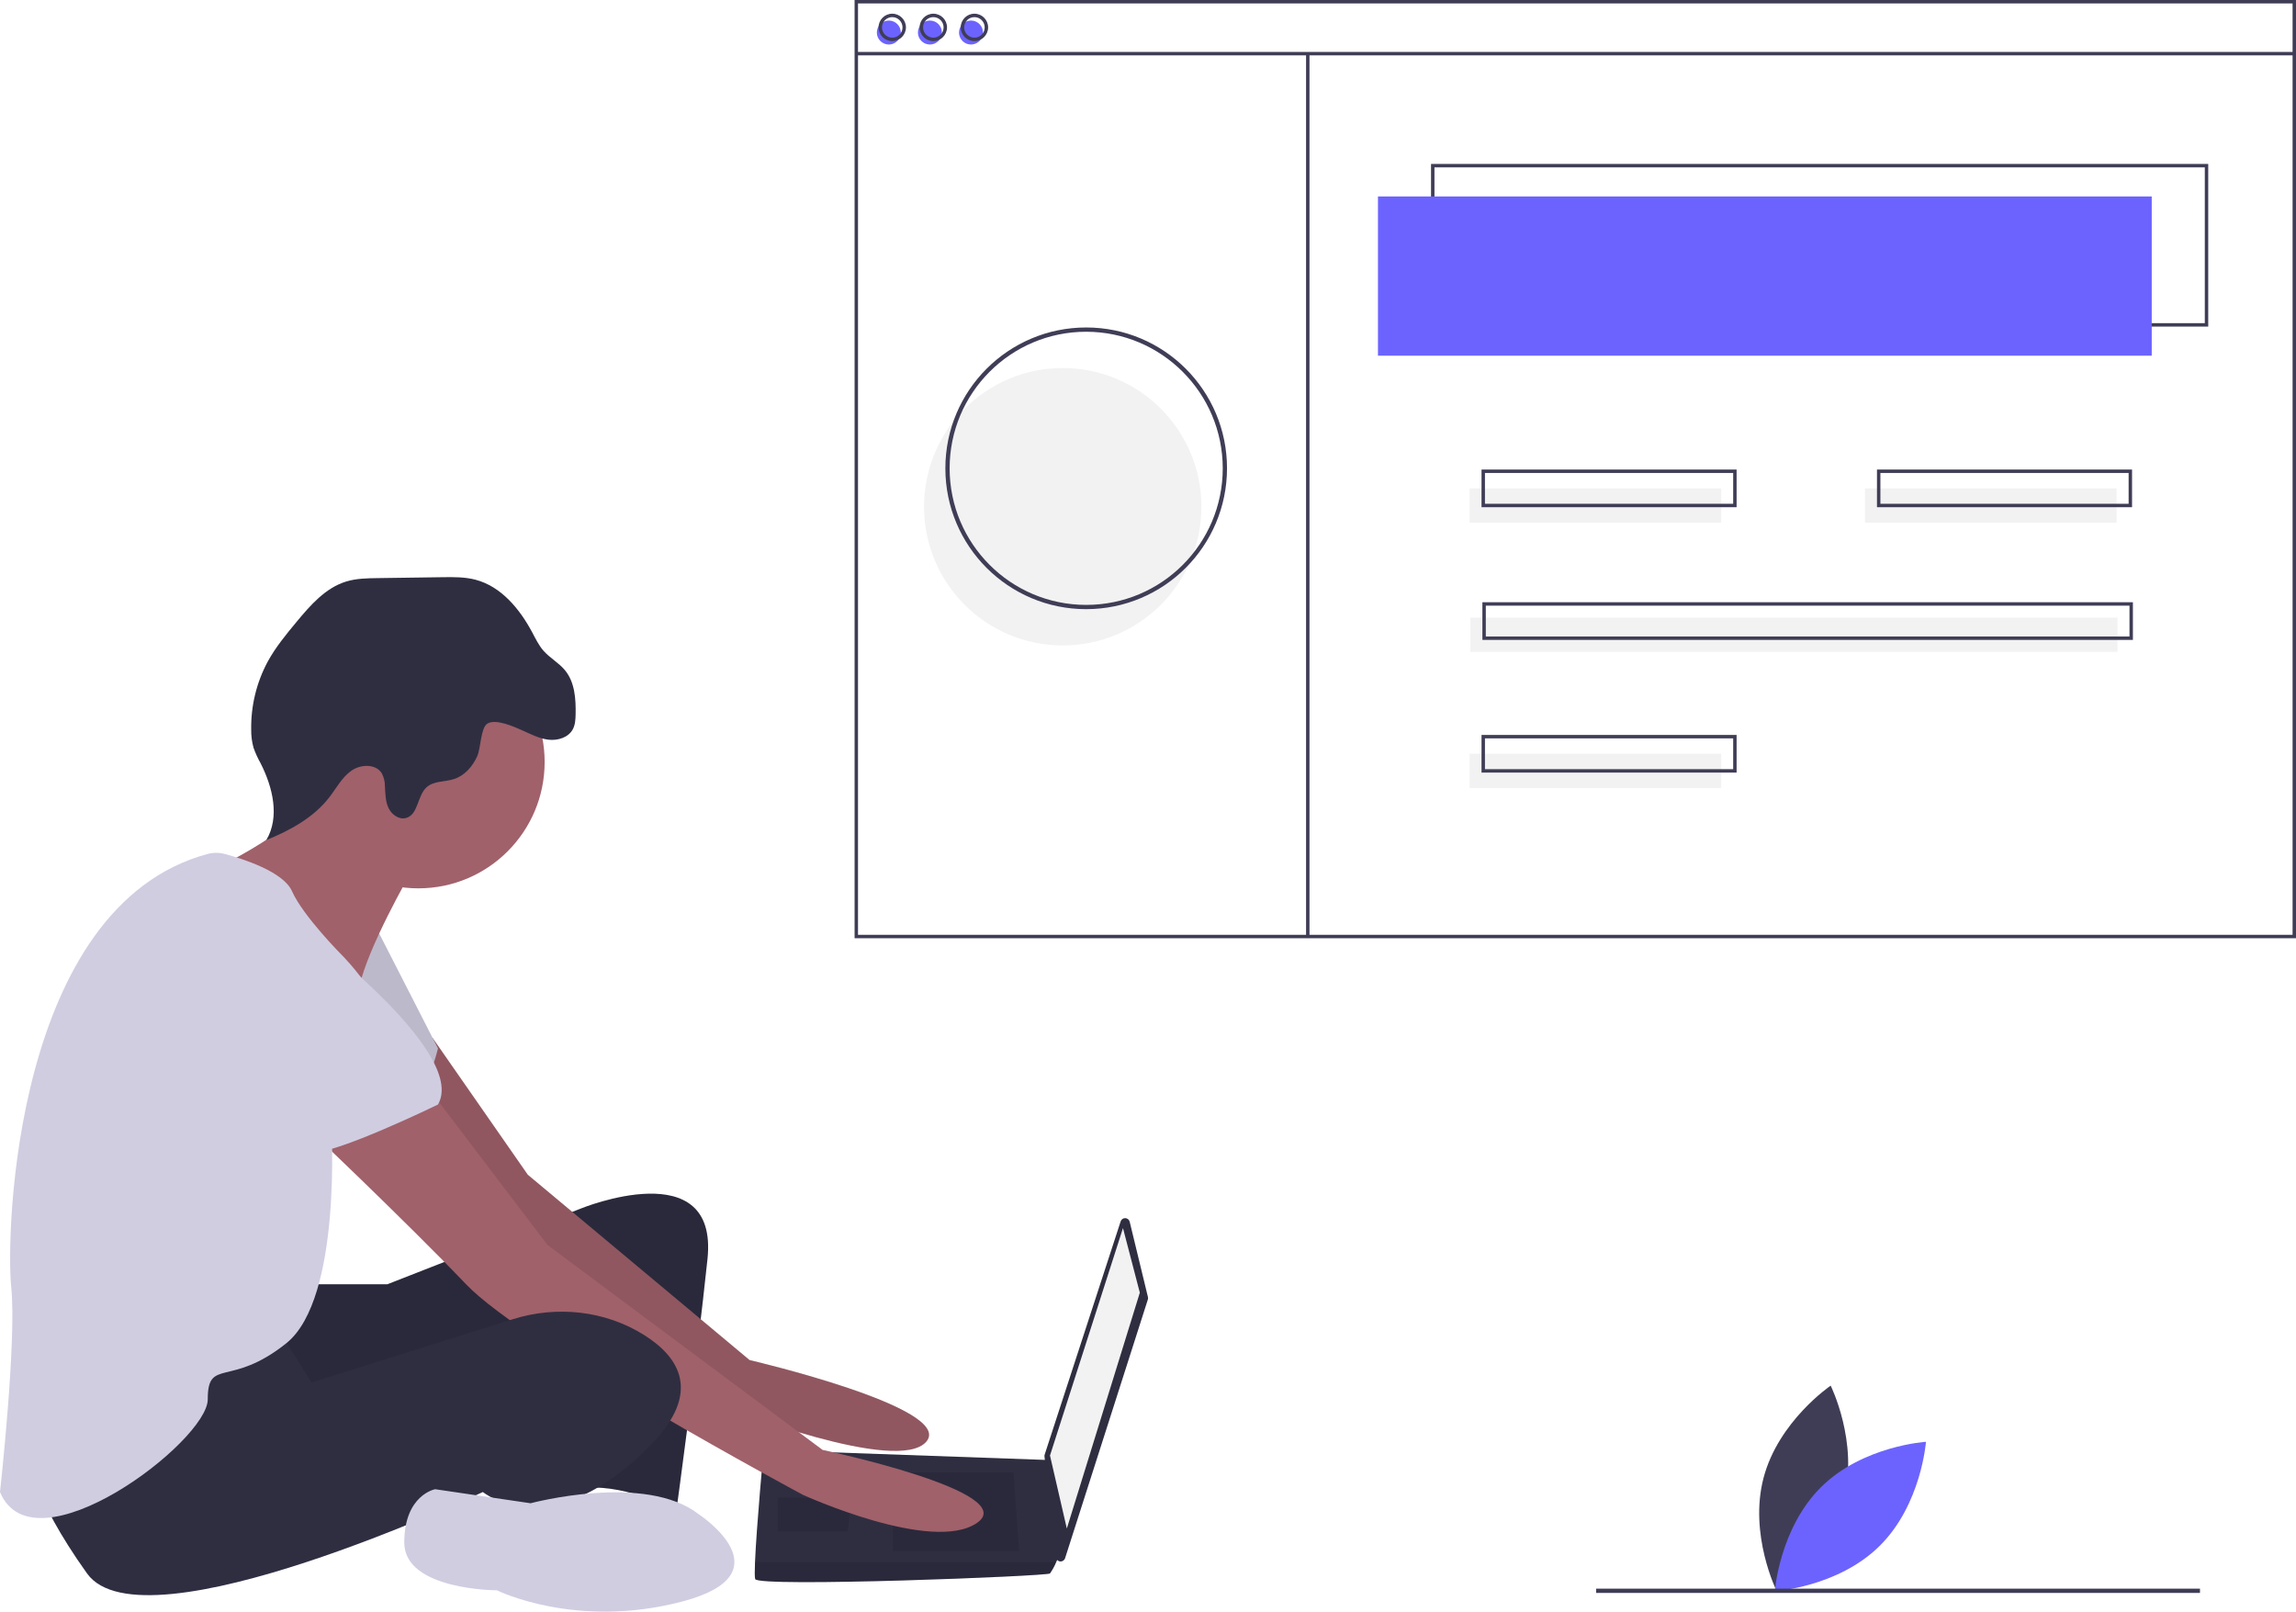
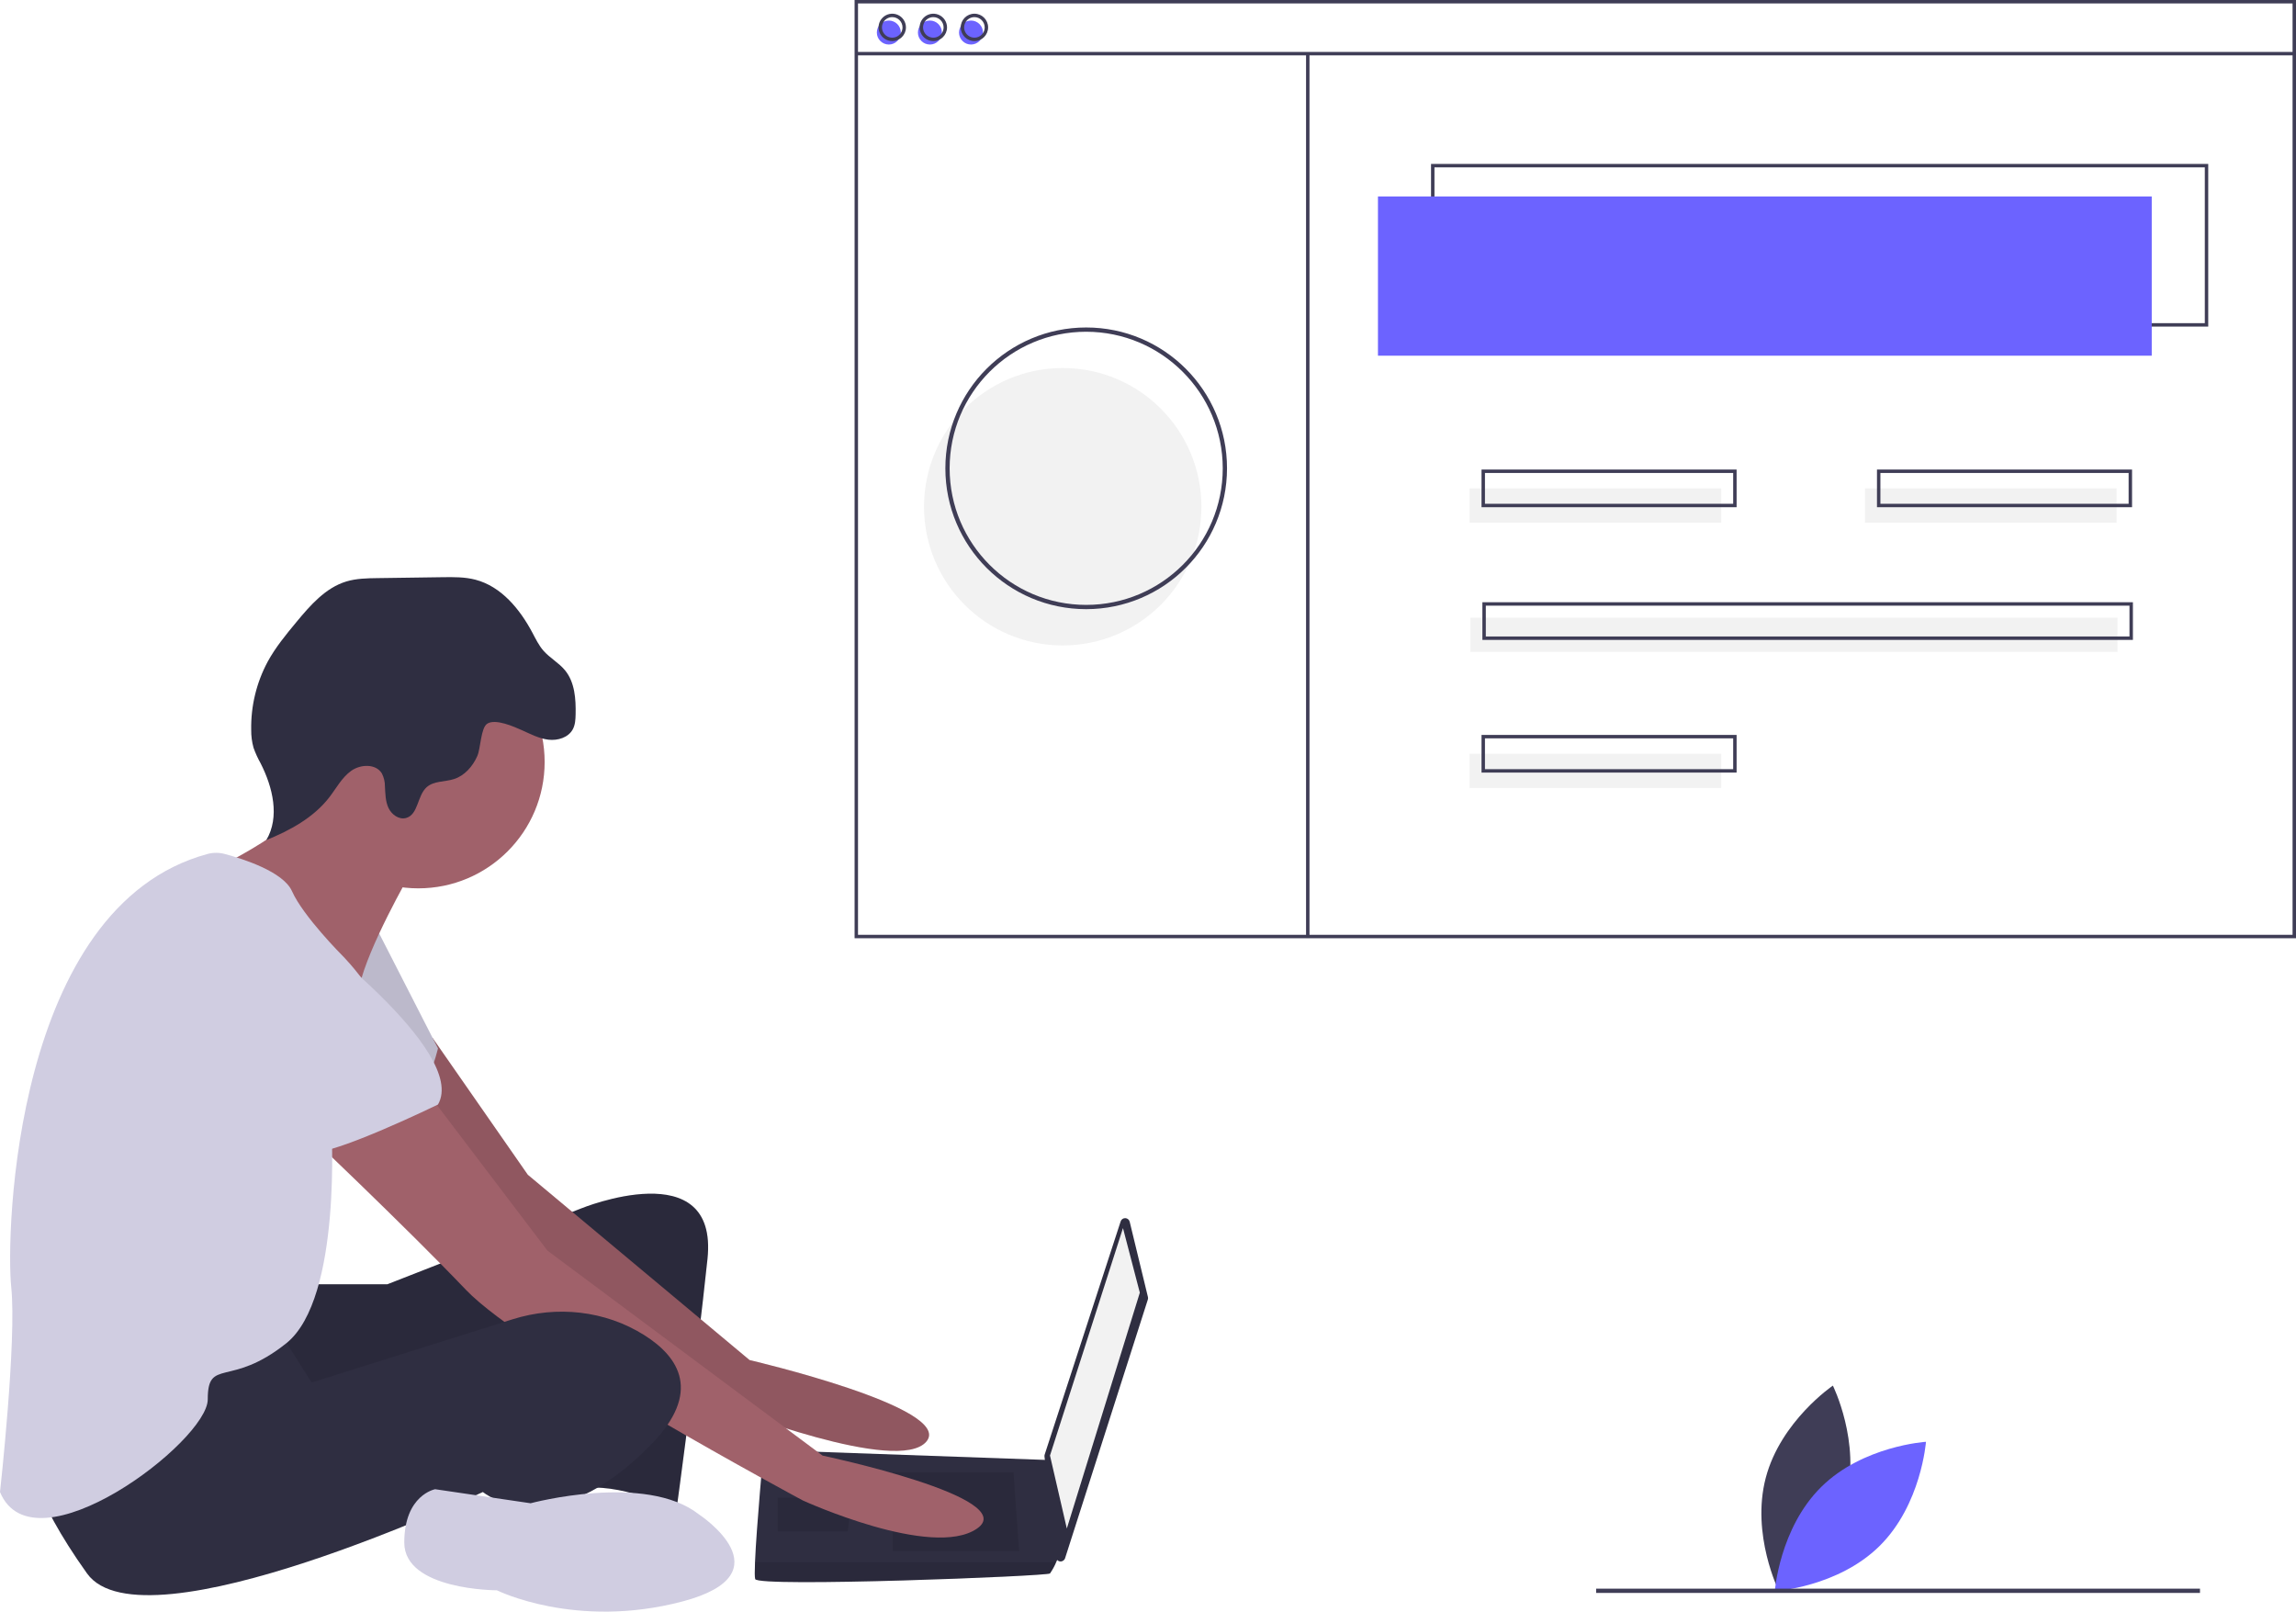
- <svg xmlns="http://www.w3.org/2000/svg" id="ade8c9af-7e2e-4eda-b5c8-b06129257226" data-name="Layer 1" width="1076.064" height="755.228" viewBox="0 0 1076.064 755.228">
-   <path d="M926.114,774.809c-6.985,26.598-31.459,43.22-31.459,43.22s-13.15-26.502-6.166-53.1,31.459-43.22,31.459-43.22S933.098,748.211,926.114,774.809Z" transform="translate(-61.96814 -72.38605)" fill="#3f3d56" />
-   <path d="M915.52,769.183c-19.563,19.327-21.751,48.831-21.751,48.831s29.528-1.831,49.091-21.159,21.751-48.831,21.751-48.831S935.082,749.855,915.52,769.183Z" transform="translate(-61.96814 -72.38605)" fill="#6c63ff" />
-   <path d="M206.702,674.194h36.841l90.788-35.526s64.472-26.315,59.209,23.684-14.473,117.103-14.473,117.103-28.947-13.158-44.736-9.21-5.263-80.262-5.263-80.262-128.945,61.841-140.787,53.946-14.473-63.157-14.473-63.157Z" transform="translate(-61.96814 -72.38605)" fill="#2f2e41" />
-   <path d="M206.702,674.194h36.841l90.788-35.526s64.472-26.315,59.209,23.684-14.473,117.103-14.473,117.103-28.947-13.158-44.736-9.21-5.263-80.262-5.263-80.262-128.945,61.841-140.787,53.946-14.473-63.157-14.473-63.157Z" transform="translate(-61.96814 -72.38605)" opacity="0.1" />
-   <path d="M264.746,558.82l44.586,64.059L413.277,709.72s96.051,22.368,82.893,38.157S402.751,732.088,402.751,732.088s-119.735-86.84-123.682-93.419S231.702,570.249,231.702,570.249Z" transform="translate(-61.96814 -72.38605)" fill="#a0616a" />
-   <path d="M264.746,558.82l44.586,64.059L413.277,709.72s96.051,22.368,82.893,38.157S402.751,732.088,402.751,732.088s-119.735-86.84-123.682-93.419S231.702,570.249,231.702,570.249Z" transform="translate(-61.96814 -72.38605)" opacity="0.1" />
-   <path d="M238.281,507.092l28.947,56.578s-6.579,27.631-17.105,30.263-55.262-34.21-55.262-34.21Z" transform="translate(-61.96814 -72.38605)" fill="#d0cde1" />
-   <path d="M238.281,507.092l28.947,56.578s-6.579,27.631-17.105,30.263-55.262-34.21-55.262-34.21Z" transform="translate(-61.96814 -72.38605)" opacity="0.1" />
-   <path d="M591.419,644.9,599.97,680.172a2.203,2.203,0,0,1-.043,1.19L561.14,802.574a2.203,2.203,0,0,1-4.287-.423l-5.366-47.219a2.203,2.203,0,0,1,.094-.931L587.184,644.737A2.203,2.203,0,0,1,591.419,644.9Z" transform="translate(-61.96814 -72.38605)" fill="#2f2e41" />
-   <polygon points="526.306 575.493 534.2 605.756 499.99 716.28 492.096 682.07 526.306 575.493" fill="#f2f2f2" />
-   <path d="M415.909,812.35c1.316,3.947,136.839-1.316,138.155-2.632a28.561,28.561,0,0,0,2.895-5.263c1.237-2.632,2.368-5.263,2.368-5.263L554.064,756.588l-134.208-4.763s-3.355,36.105-4.039,52.631C415.646,808.626,415.646,811.56,415.909,812.35Z" transform="translate(-61.96814 -72.38605)" fill="#2f2e41" />
-   <polygon points="474.991 689.965 477.622 726.806 418.413 726.806 418.413 689.965 474.991 689.965" opacity="0.1" />
-   <polygon points="398.677 701.806 399.03 701.736 397.361 717.596 364.467 717.596 364.467 701.806 398.677 701.806" opacity="0.1" />
-   <path d="M415.909,812.35c1.316,3.947,136.839-1.316,138.155-2.632a28.561,28.561,0,0,0,2.895-5.263H415.817C415.646,808.626,415.646,811.56,415.909,812.35Z" transform="translate(-61.96814 -72.38605)" opacity="0.1" />
-   <circle cx="196.049" cy="357.076" r="59.209" fill="#a0616a" />
-   <path d="M254.07,482.093s-19.736,34.21-23.684,52.631-59.209-36.841-59.209-36.841l-7.237-19.079s51.973-24.342,48.025-44.078S254.07,482.093,254.07,482.093Z" transform="translate(-61.96814 -72.38605)" fill="#a0616a" />
-   <path d="M264.596,584.722l53.946,71.051,128.945,96.051s93.419,19.736,72.367,34.21-81.577-13.158-81.577-13.158S308.016,703.141,280.385,674.194s-78.946-77.63-78.946-77.63Z" transform="translate(-61.96814 -72.38605)" fill="#a0616a" />
-   <path d="M192.229,695.247,208.018,720.246l94.231-29.646c20.676-6.505,43.348-4.111,61.687,7.442,16.447,10.362,26.973,26.809,3.289,51.15-47.368,48.683-78.946,22.368-78.946,22.368S129.072,846.559,102.757,809.718s-27.631-55.262-27.631-55.262S176.44,691.299,192.229,695.247Z" transform="translate(-61.96814 -72.38605)" fill="#2f2e41" />
-   <path d="M389.593,782.087s42.104,27.631-7.895,40.789-86.84-5.263-86.84-5.263-43.42,0-43.42-22.368,14.473-25,14.473-25l44.736,6.579S364.594,762.351,389.593,782.087Z" transform="translate(-61.96814 -72.38605)" fill="#d0cde1" />
-   <path d="M306.589,414.568c4.03,1.797,8.026,3.923,12.408,4.444s9.371-1.008,11.444-4.903c1.12-2.104,1.248-4.578,1.3-6.961.158-7.225-.364-15.036-4.943-20.627-2.914-3.559-7.167-5.802-10.184-9.274-2.161-2.488-3.599-5.503-5.148-8.411-5.866-11.017-14.551-21.606-26.622-24.782-5.04-1.326-10.328-1.262-15.539-1.188l-30.397.429c-4.919.069-9.914.15-14.623,1.574-9.784,2.958-16.908,11.186-23.432,19.054-4.881,5.887-9.775,11.834-13.439,18.547a65.079,65.079,0,0,0-7.714,31.887,29.833,29.833,0,0,0,1.093,8.437,46.822,46.822,0,0,0,3.316,7.284c5.7,11.197,9.085,25.182,2.665,35.983,11.152-4.555,22.186-10.528,29.542-20.068,3.291-4.267,5.872-9.263,10.258-12.395s11.532-3.403,14.346,1.193a12.857,12.857,0,0,1,1.451,6.022c.206,3.45.2,7.033,1.663,10.164s4.947,5.658,8.273,4.721c5.729-1.614,5.18-10.406,9.593-14.4,3.351-3.033,8.521-2.453,12.826-3.83,5.016-1.604,8.779-5.95,10.924-10.759,1.63-3.656,1.606-13.223,4.691-15.203C294.208,409.022,303.004,412.969,306.589,414.568Z" transform="translate(-61.96814 -72.38605)" fill="#2f2e41" />
-   <path d="M159.24,472.562a15.616,15.616,0,0,1,8.128.021c8.446,2.268,27.38,8.27,31.44,17.405,5.263,11.842,23.684,30.263,23.684,30.263s25,25,19.736,42.104-25,36.841-25,36.841,5.263,81.577-21.052,102.63-36.841,6.579-36.841,26.315S77.757,809.718,61.968,771.561c0,0,7.895-71.051,5.263-96.051C64.638,650.871,68.434,497.145,159.24,472.562Z" transform="translate(-61.96814 -72.38605)" fill="#d0cde1" />
-   <path d="M201.439,505.777s80.262,59.209,65.788,84.209c0,0-48.683,23.684-59.209,22.368s-51.315-47.368-61.841-51.315S130.388,486.04,201.439,505.777Z" transform="translate(-61.96814 -72.38605)" fill="#d0cde1" />
-   <circle cx="498.064" cy="237.458" r="65" fill="#f2f2f2" />
-   <path d="M1096.898,225.427H732.649V149.207H1096.898ZM734.254,223.822h361.039v-73.01H734.254Z" transform="translate(-61.96814 -72.38605)" fill="#3f3d56" />
-   <rect x="645.809" y="92.065" width="362.644" height="74.615" fill="#6c63ff" />
-   <circle cx="416.565" cy="15.244" r="5.616" fill="#6c63ff" />
-   <circle cx="435.82" cy="15.244" r="5.616" fill="#6c63ff" />
-   <circle cx="455.076" cy="15.244" r="5.616" fill="#6c63ff" />
-   <path d="M1138.032,512.052H462.487V72.386h675.545Zm-673.94-1.605h672.336V73.991H464.092Z" transform="translate(-61.96814 -72.38605)" fill="#3f3d56" />
-   <rect x="401.321" y="24.338" width="673.94" height="1.605" fill="#3f3d56" />
-   <path d="M480.138,91.641a6.418,6.418,0,1,1,6.418-6.418A6.426,6.426,0,0,1,480.138,91.641Zm0-11.232a4.814,4.814,0,1,0,4.814,4.814A4.819,4.819,0,0,0,480.138,80.409Z" transform="translate(-61.96814 -72.38605)" fill="#3f3d56" />
-   <path d="M499.393,91.641a6.418,6.418,0,1,1,6.418-6.418A6.426,6.426,0,0,1,499.393,91.641Zm0-11.232a4.814,4.814,0,1,0,4.814,4.814A4.819,4.819,0,0,0,499.393,80.409Z" transform="translate(-61.96814 -72.38605)" fill="#3f3d56" />
-   <path d="M518.649,91.641A6.418,6.418,0,1,1,525.067,85.223,6.426,6.426,0,0,1,518.649,91.641Zm0-11.232a4.814,4.814,0,1,0,4.814,4.814A4.819,4.819,0,0,0,518.649,80.409Z" transform="translate(-61.96814 -72.38605)" fill="#3f3d56" />
-   <rect x="612.109" y="25.14" width="1.605" height="414.346" fill="#3f3d56" />
-   <rect x="688.733" y="228.859" width="117.94" height="16.046" fill="#f2f2f2" />
-   <rect x="874.067" y="228.859" width="117.94" height="16.046" fill="#f2f2f2" />
-   <path d="M875.861,310.07H756.317V292.42H875.861Zm-117.94-1.605H874.257V294.024H757.922Z" transform="translate(-61.96814 -72.38605)" fill="#3f3d56" />
-   <rect x="688.733" y="353.217" width="117.94" height="16.046" fill="#f2f2f2" />
-   <path d="M875.861,434.428H756.317V416.778H875.861Zm-117.94-1.605H874.257V418.382H757.922Z" transform="translate(-61.96814 -72.38605)" fill="#3f3d56" />
-   <rect x="689.134" y="289.433" width="303.273" height="16.046" fill="#f2f2f2" />
-   <path d="M1061.596,372.249H756.718V354.599h304.878ZM758.323,370.645h301.669V356.203H758.323Z" transform="translate(-61.96814 -72.38605)" fill="#3f3d56" />
-   <path d="M1061.195,310.07H941.651V292.42H1061.195Zm-117.94-1.605h116.335V294.024H943.255Z" transform="translate(-61.96814 -72.38605)" fill="#3f3d56" />
-   <path d="M571.032,357.844a66,66,0,1,1,66-66A66.075,66.075,0,0,1,571.032,357.844Zm0-130a64,64,0,1,0,64,64A64.073,64.073,0,0,0,571.032,227.844Z" transform="translate(-61.96814 -72.38605)" fill="#3f3d56" />
-   <rect x="748.064" y="744.458" width="283" height="2" fill="#3f3d56" />
+ <svg xmlns="http://www.w3.org/2000/svg" id="eeqs68mtv0d91" viewBox="0 0 1076.064 755.228" shape-rendering="geometricPrecision" text-rendering="geometricPrecision">
+   <style>#eeqs68mtv0d92_to {animation: eeqs68mtv0d92_to__to 3000ms linear 1 normal forwards}@keyframes eeqs68mtv0d92_to__to { 0% {transform: translate(-60.93678px,-72.40109px)} 6.667% {transform: translate(-143px,25px)} 13.333% {transform: translate(-213px,130.61px)} 20% {transform: translate(-143px,25px)} 26.667% {transform: translate(-60.93678px,-72.40109px)} 33.333% {transform: translate(-143px,25px)} 40% {transform: translate(-213px,130.61px)} 46.667% {transform: translate(-143px,25px)} 53.333% {transform: translate(-60.93678px,-72.40109px)} 60% {transform: translate(-143px,25px)} 66.667% {transform: translate(-213px,130.61px)} 73.333% {transform: translate(-143px,25px)} 80% {transform: translate(-60.93678px,-72.40109px)} 86.667% {transform: translate(-143px,25px)} 93.333% {transform: translate(-213px,130.61px)} 100% {transform: translate(-213px,130.61px)} }#eeqs68mtv0d92_tr {animation: eeqs68mtv0d92_tr__tr 3000ms linear 1 normal forwards}@keyframes eeqs68mtv0d92_tr__tr { 0% {transform: rotate(0deg)} 13.333% {transform: rotate(-12deg)} 26.667% {transform: rotate(0deg)} 40% {transform: rotate(-12deg)} 53.333% {transform: rotate(0deg)} 66.667% {transform: rotate(-12deg)} 80% {transform: rotate(0deg)} 93.333% {transform: rotate(-12deg)} 100% {transform: rotate(-12deg)} }#eeqs68mtv0d93_to {animation: eeqs68mtv0d93_to__to 3000ms linear 1 normal forwards}@keyframes eeqs68mtv0d93_to__to { 0% {transform: translate(-61.9681px,-72.386px)} 6.667% {transform: translate(-25px,-110px)} 13.333% {transform: translate(-61.9681px,-72.386px)} 20% {transform: translate(-25px,-110px)} 26.667% {transform: translate(-61.9681px,-72.386px)} 33.333% {transform: translate(-25px,-110px)} 40% {transform: translate(-61.9681px,-72.386px)} 46.667% {transform: translate(-25px,-110px)} 53.333% {transform: translate(-61.9681px,-72.386px)} 60% {transform: translate(-25px,-110px)} 66.667% {transform: translate(-61.9681px,-72.386px)} 73.333% {transform: translate(-25px,-110px)} 80% {transform: translate(-61.9681px,-72.386px)} 86.667% {transform: translate(-25px,-110px)} 93.333% {transform: translate(-61.9681px,-72.386px)} 100% {transform: translate(-25px,-110px)} }#eeqs68mtv0d93_tr {animation: eeqs68mtv0d93_tr__tr 3000ms linear 1 normal forwards}@keyframes eeqs68mtv0d93_tr__tr { 0% {transform: rotate(0deg)} 6.667% {transform: rotate(2.411279deg)} 13.333% {transform: rotate(0deg)} 20% {transform: rotate(2.411279deg)} 26.667% {transform: rotate(0deg)} 33.333% {transform: rotate(2.411279deg)} 40% {transform: rotate(0deg)} 46.667% {transform: rotate(2.411279deg)} 53.333% {transform: rotate(0deg)} 60% {transform: rotate(2.411279deg)} 66.667% {transform: rotate(0deg)} 73.333% {transform: rotate(2.411279deg)} 80% {transform: rotate(0deg)} 86.667% {transform: rotate(2.411279deg)} 93.333% {transform: rotate(0deg)} 100% {transform: rotate(2.411279deg)} }#eeqs68mtv0d96_to {animation: eeqs68mtv0d96_to__to 3000ms linear 1 normal forwards}@keyframes eeqs68mtv0d96_to__to { 0% {transform: translate(-61.9681px,-72.386px)} 6.667% {transform: translate(-106.01px,-39.28px)} 13.333% {transform: translate(-61.97px,-72.39px)} 20% {transform: translate(-106.01px,-39.28px)} 26.667% {transform: translate(-61.97px,-72.39px)} 33.333% {transform: translate(-106.01px,-39.28px)} 40% {transform: translate(-61.97px,-72.39px)} 46.667% {transform: translate(-106.01px,-39.28px)} 53.333% {transform: translate(-61.97px,-72.39px)} 60% {transform: translate(-106.01px,-39.28px)} 66.667% {transform: translate(-61.97px,-72.39px)} 73.333% {transform: translate(-106.01px,-39.28px)} 80% {transform: translate(-61.97px,-72.39px)} 86.667% {transform: translate(-106.01px,-39.28px)} 93.333% {transform: translate(-61.97px,-72.39px)} 100% {transform: translate(-106.01px,-39.28px)} }#eeqs68mtv0d96_tr {animation: eeqs68mtv0d96_tr__tr 3000ms linear 1 normal forwards}@keyframes eeqs68mtv0d96_tr__tr { 0% {transform: rotate(0deg)} 6.667% {transform: rotate(-5deg)} 13.333% {transform: rotate(0deg)} 20% {transform: rotate(-5deg)} 26.667% {transform: rotate(0deg)} 33.333% {transform: rotate(-5deg)} 40% {transform: rotate(0deg)} 46.667% {transform: rotate(-5deg)} 53.333% {transform: rotate(0deg)} 60% {transform: rotate(-5deg)} 66.667% {transform: rotate(0deg)} 73.333% {transform: rotate(-5deg)} 80% {transform: rotate(0deg)} 86.667% {transform: rotate(-5deg)} 93.333% {transform: rotate(0deg)} 100% {transform: rotate(-5deg)} }#eeqs68mtv0d97_to {animation: eeqs68mtv0d97_to__to 3000ms linear 1 normal forwards}@keyframes eeqs68mtv0d97_to__to { 0% {transform: translate(-61.9681px,-72.386px)} 6.667% {transform: translate(-106.01px,-39.28px)} 13.333% {transform: translate(-61.97px,-72.39px)} 20% {transform: translate(-106.01px,-39.28px)} 26.667% {transform: translate(-61.97px,-72.39px)} 33.333% {transform: translate(-106.01px,-39.28px)} 40% {transform: translate(-61.97px,-72.39px)} 46.667% {transform: translate(-106.01px,-39.28px)} 53.333% {transform: translate(-61.97px,-72.39px)} 60% {transform: translate(-106.01px,-39.28px)} 66.667% {transform: translate(-61.97px,-72.39px)} 73.333% {transform: translate(-106.01px,-39.28px)} 80% {transform: translate(-61.97px,-72.39px)} 86.667% {transform: translate(-106.01px,-39.28px)} 93.333% {transform: translate(-61.97px,-72.39px)} 100% {transform: translate(-106.01px,-39.28px)} }#eeqs68mtv0d97_tr {animation: eeqs68mtv0d97_tr__tr 3000ms linear 1 normal forwards}@keyframes eeqs68mtv0d97_tr__tr { 0% {transform: rotate(0deg)} 6.667% {transform: rotate(-5deg)} 13.333% {transform: rotate(0deg)} 20% {transform: rotate(-5deg)} 26.667% {transform: rotate(0deg)} 33.333% {transform: rotate(-5deg)} 40% {transform: rotate(0deg)} 46.667% {transform: rotate(-5deg)} 53.333% {transform: rotate(0deg)} 60% {transform: rotate(-5deg)} 66.667% {transform: rotate(0deg)} 73.333% {transform: rotate(-5deg)} 80% {transform: rotate(0deg)} 86.667% {transform: rotate(-5deg)} 93.333% {transform: rotate(0deg)} 100% {transform: rotate(-5deg)} }#eeqs68mtv0d918_to {animation: eeqs68mtv0d918_to__to 3000ms linear 1 normal forwards}@keyframes eeqs68mtv0d918_to__to { 0% {transform: translate(-61.9681px,-69.72241px)} 10% {transform: translate(-112.2px,-50.49px)} 20% {transform: translate(-61.97px,-69.72px)} 33.333% {transform: translate(-112.2px,-50.49px)} 46.667% {transform: translate(-61.97px,-69.72px)} 60% {transform: translate(-112.2px,-50.49px)} 73.333% {transform: translate(-61.97px,-69.72px)} 86.667% {transform: translate(-112.2px,-50.49px)} 100% {transform: translate(-61.97px,-69.72px)} }#eeqs68mtv0d918_tr {animation: eeqs68mtv0d918_tr__tr 3000ms linear 1 normal forwards}@keyframes eeqs68mtv0d918_tr__tr { 0% {transform: rotate(0deg)} 10% {transform: rotate(-5deg)} 20% {transform: rotate(0deg)} 33.333% {transform: rotate(-5deg)} 46.667% {transform: rotate(0deg)} 60% {transform: rotate(-5deg)} 73.333% {transform: rotate(0deg)} 86.667% {transform: rotate(-5deg)} 100% {transform: rotate(0deg)} }</style>
+   <g id="eeqs68mtv0d92_to" transform="translate(-60.93678,-72.40109)">
+     <g id="eeqs68mtv0d92_tr" transform="rotate(0)">
+       <path id="eeqs68mtv0d92" d="M926.114,774.809C919.129,801.407,894.655,818.029,894.655,818.029C894.655,818.029,881.505,791.527,888.489,764.929C895.474,738.331,919.948,721.71,919.948,721.71C919.948,721.71,933.098,748.211,926.114,774.809Z" transform="translate(0,0)" fill="rgb(63,61,86)" stroke="none" stroke-width="1" />
+     </g>
+   </g>
+   <g id="eeqs68mtv0d93_to" transform="translate(-61.9681,-72.386)">
+     <g id="eeqs68mtv0d93_tr" transform="rotate(0)">
+       <path id="eeqs68mtv0d93" d="M915.52,769.183C895.957,788.51,893.769,818.014,893.769,818.014C893.769,818.014,923.297,816.183,942.86,796.855C962.422,777.528,964.611,748.024,964.611,748.024C964.611,748.024,935.082,749.855,915.52,769.183Z" transform="translate(0,0)" fill="rgb(108,99,255)" stroke="none" stroke-width="1" />
+     </g>
+   </g>
+   <path id="eeqs68mtv0d94" d="M206.702,674.194L243.544,674.194L334.331,638.669C334.331,638.669,398.804,612.353,393.541,662.352C388.278,712.352,379.067,779.456,379.067,779.456C379.067,779.456,350.121,766.298,334.331,770.245C318.542,774.192,329.068,689.984,329.068,689.984C329.068,689.984,200.123,751.824,188.281,743.93C176.44,736.035,173.808,680.773,173.808,680.773Z" transform="matrix(1 0 0 1 -61.9681 -72.386)" fill="rgb(47,46,65)" stroke="none" stroke-width="1" />
+   <path id="eeqs68mtv0d95" d="M206.702,674.194L243.544,674.194L334.331,638.669C334.331,638.669,398.804,612.353,393.541,662.352C388.278,712.352,379.067,779.456,379.067,779.456C379.067,779.456,350.121,766.298,334.331,770.245C318.542,774.192,329.068,689.984,329.068,689.984C329.068,689.984,200.123,751.824,188.281,743.93C176.44,736.035,173.808,680.773,173.808,680.773Z" transform="matrix(1 0 0 1 -61.9681 -72.386)" opacity="0.1" fill="rgb(0,0,0)" stroke="none" stroke-width="1" />
+   <g id="eeqs68mtv0d96_to" transform="translate(-61.9681,-72.386)">
+     <g id="eeqs68mtv0d96_tr" transform="rotate(0)">
+       <path id="eeqs68mtv0d96" d="M264.746,558.82L309.332,622.88L413.277,709.72C413.277,709.72,509.328,732.088,496.17,747.877C483.013,763.666,402.751,732.088,402.751,732.088C402.751,732.088,283.017,645.248,279.069,638.669C275.122,632.09,231.702,570.249,231.702,570.249Z" transform="translate(0,0)" fill="rgb(160,97,106)" stroke="none" stroke-width="1" />
+     </g>
+   </g>
+   <g id="eeqs68mtv0d97_to" transform="translate(-61.9681,-72.386)">
+     <g id="eeqs68mtv0d97_tr" transform="rotate(0)">
+       <path id="eeqs68mtv0d97" d="M264.746,558.82L309.332,622.88L413.277,709.72C413.277,709.72,509.328,732.088,496.17,747.877C483.013,763.666,402.751,732.088,402.751,732.088C402.751,732.088,283.017,645.248,279.069,638.669C275.122,632.09,231.702,570.249,231.702,570.249Z" transform="translate(0,0)" opacity="0.1" fill="rgb(0,0,0)" stroke="none" stroke-width="1" />
+     </g>
+   </g>
+   <path id="eeqs68mtv0d98" d="M238.281,507.092L267.227,563.67C267.227,563.67,260.649,591.301,250.122,593.933C239.596,596.564,194.86,559.723,194.86,559.723Z" transform="matrix(1 0 0 1 -61.9681 -72.386)" fill="rgb(208,205,225)" stroke="none" stroke-width="1" />
+   <path id="eeqs68mtv0d99" d="M238.281,507.092L267.227,563.67C267.227,563.67,260.649,591.301,250.122,593.933C239.596,596.564,194.86,559.723,194.86,559.723Z" transform="matrix(1 0 0 1 -61.9681 -72.386)" opacity="0.1" fill="rgb(0,0,0)" stroke="none" stroke-width="1" />
+   <path id="eeqs68mtv0d910" d="M591.419,644.9L599.97,680.172C600.065,680.565,600.051,680.977,599.927,681.362L561.14,802.574C560.823,803.563,559.859,804.197,558.825,804.095C557.792,803.993,556.97,803.183,556.852,802.151L551.487,754.932C551.451,754.618,551.483,754.301,551.581,754.001L587.184,644.737C587.489,643.8,588.379,643.18,589.363,643.218C590.348,643.256,591.187,643.943,591.419,644.9Z" transform="matrix(1 0 0 1 -61.9681 -72.386)" fill="rgb(47,46,65)" stroke="none" stroke-width="1" />
+   <polygon id="eeqs68mtv0d911" points="526.306,575.493 534.2,605.756 499.99,716.28 492.096,682.07 526.306,575.493" fill="rgb(242,242,242)" stroke="none" stroke-width="1" />
+   <path id="eeqs68mtv0d912" d="M415.909,812.35C417.224,816.297,552.748,811.034,554.064,809.718C555.211,808.07,556.181,806.306,556.959,804.455C558.196,801.824,559.327,799.192,559.327,799.192L554.064,756.588L419.856,751.824C419.856,751.824,416.501,787.929,415.817,804.455C415.646,808.626,415.646,811.56,415.909,812.35Z" transform="matrix(1 0 0 1 -61.9681 -72.386)" fill="rgb(47,46,65)" stroke="none" stroke-width="1" />
+   <polygon id="eeqs68mtv0d913" points="474.991,689.965 477.622,726.806 418.413,726.806 418.413,689.965 474.991,689.965" opacity="0.1" fill="rgb(0,0,0)" stroke="none" stroke-width="1" />
+   <polygon id="eeqs68mtv0d914" points="398.677,701.806 399.03,701.736 397.361,717.596 364.467,717.596 364.467,701.806 398.677,701.806" opacity="0.1" fill="rgb(0,0,0)" stroke="none" stroke-width="1" />
+   <path id="eeqs68mtv0d915" d="M415.909,812.35C417.224,816.297,552.748,811.034,554.064,809.718C555.211,808.07,556.181,806.306,556.959,804.455L415.817,804.455C415.646,808.626,415.646,811.56,415.909,812.35Z" transform="matrix(1 0 0 1 -61.9681 -72.386)" opacity="0.1" fill="rgb(0,0,0)" stroke="none" stroke-width="1" />
+   <circle id="eeqs68mtv0d916" r="59.209" transform="matrix(1 0 0 1 196.049 357.076)" fill="rgb(160,97,106)" stroke="none" stroke-width="1" />
+   <path id="eeqs68mtv0d917" d="M254.07,482.093C254.07,482.093,234.333,516.303,230.386,534.723C226.439,553.144,171.177,497.882,171.177,497.882L163.94,478.803C163.94,478.803,215.913,454.462,211.965,434.725C208.018,414.989,254.07,482.093,254.07,482.093Z" transform="matrix(1 0 0 1 -61.9681 -72.386)" fill="rgb(160,97,106)" stroke="none" stroke-width="1" />
+   <g id="eeqs68mtv0d918_to" transform="translate(-61.9681,-69.72241)">
+     <g id="eeqs68mtv0d918_tr" transform="rotate(0)">
+       <path id="eeqs68mtv0d918" d="M264.596,584.722L318.542,655.774L447.487,751.824C447.487,751.824,540.906,771.561,519.854,786.034C498.802,800.508,438.277,772.877,438.277,772.877C438.277,772.877,308.016,703.141,280.385,674.194C252.754,645.248,201.439,596.564,201.439,596.564Z" transform="translate(0,0)" fill="rgb(160,97,106)" stroke="none" stroke-width="1" />
+     </g>
+   </g>
+   <path id="eeqs68mtv0d919" d="M192.229,695.247L208.018,720.246L302.249,690.6C322.925,684.096,345.597,686.489,363.936,698.043C380.383,708.404,390.909,724.851,367.225,749.193C319.858,797.876,288.28,771.561,288.28,771.561C288.28,771.561,129.072,846.559,102.757,809.718C76.442,772.877,75.126,754.456,75.126,754.456C75.126,754.456,176.44,691.299,192.229,695.247Z" transform="matrix(1 0 0 1 -61.9681 -72.386)" fill="rgb(47,46,65)" stroke="none" stroke-width="1" />
+   <path id="eeqs68mtv0d920" d="M389.593,782.087C389.593,782.087,431.698,809.718,381.699,822.876C331.7,836.033,294.858,817.613,294.858,817.613C294.858,817.613,251.438,817.613,251.438,795.245C251.438,772.877,265.912,770.245,265.912,770.245L310.648,776.824C310.648,776.824,364.594,762.351,389.593,782.087Z" transform="matrix(1 0 0 1 -61.9681 -72.386)" fill="rgb(208,205,225)" stroke="none" stroke-width="1" />
+   <path id="eeqs68mtv0d921" d="M306.589,414.568C310.619,416.364,314.615,418.491,318.997,419.012C323.378,419.534,328.367,418.004,330.441,414.109C331.56,412.005,331.688,409.531,331.741,407.148C331.899,399.923,331.377,392.112,326.798,386.521C323.884,382.962,319.63,380.719,316.614,377.247C314.453,374.759,313.015,371.744,311.466,368.835C305.6,357.818,296.915,347.23,284.844,344.054C279.804,342.727,274.516,342.792,269.305,342.866L238.908,343.295C233.989,343.364,228.994,343.445,224.285,344.868C214.501,347.827,207.377,356.054,200.853,363.923C195.971,369.809,191.077,375.757,187.414,382.47C182.162,392.265,179.506,403.243,179.7,414.356C179.659,417.206,180.027,420.048,180.792,422.794C181.688,425.312,182.797,427.749,184.109,430.078C189.809,441.275,193.194,455.26,186.774,466.06C197.926,461.505,208.96,455.532,216.316,445.993C219.607,441.725,222.188,436.73,226.574,433.598C230.96,430.466,238.106,430.195,240.92,434.791C241.887,436.65,242.385,438.717,242.371,440.813C242.576,444.263,242.571,447.846,244.033,450.977C245.496,454.108,248.98,456.635,252.307,455.698C258.035,454.084,257.487,445.292,261.899,441.298C265.25,438.264,270.42,438.844,274.725,437.467C279.741,435.863,283.504,431.518,285.649,426.708C287.279,423.052,287.255,413.485,290.34,411.505C294.208,409.022,303.004,412.969,306.589,414.568Z" transform="matrix(1 0 0 1 -61.9681 -72.386)" fill="rgb(47,46,65)" stroke="none" stroke-width="1" />
+   <path id="eeqs68mtv0d922" d="M159.24,472.562C161.903,471.851,164.708,471.859,167.368,472.583C175.814,474.85,194.748,480.853,198.808,489.987C204.071,501.829,222.491,520.25,222.491,520.25C222.491,520.25,247.491,545.249,242.228,562.354C236.965,579.459,217.228,599.196,217.228,599.196C217.228,599.196,222.491,680.773,196.176,701.825C169.861,722.878,159.335,708.404,159.335,728.141C159.335,747.877,77.757,809.718,61.968,771.561C61.968,771.561,69.863,700.51,67.231,675.51C64.638,650.871,68.434,497.145,159.24,472.562Z" transform="matrix(1 0 0 1 -61.9681 -72.386)" fill="rgb(208,205,225)" stroke="none" stroke-width="1" />
+   <path id="eeqs68mtv0d923" d="M201.439,505.777C201.439,505.777,281.701,564.986,267.227,589.985C267.227,589.985,218.544,613.669,208.018,612.353C197.492,611.038,156.703,564.986,146.177,561.039C135.651,557.091,130.388,486.04,201.439,505.777Z" transform="matrix(1 0 0 1 -61.9681 -72.386)" fill="rgb(208,205,225)" stroke="none" stroke-width="1" />
+   <circle id="eeqs68mtv0d924" r="65" transform="matrix(1 0 0 1 498.064 237.458)" fill="rgb(242,242,242)" stroke="none" stroke-width="1" />
+   <path id="eeqs68mtv0d925" d="M1096.898,225.427L732.649,225.427L732.649,149.207L1096.898,149.207ZM734.254,223.822L1095.293,223.822L1095.293,150.812L734.254,150.812Z" transform="matrix(1 0 0 1 -61.9681 -72.386)" fill="rgb(63,61,86)" stroke="none" stroke-width="1" />
+   <rect id="eeqs68mtv0d926" width="362.644" height="74.615" rx="0" ry="0" transform="matrix(1 0 0 1 645.809 92.0651)" fill="rgb(108,99,255)" stroke="none" stroke-width="1" />
+   <circle id="eeqs68mtv0d927" r="5.616" transform="matrix(1 0 0 1 416.565 15.2439)" fill="rgb(108,99,255)" stroke="none" stroke-width="1" />
+   <circle id="eeqs68mtv0d928" r="5.616" transform="matrix(1 0 0 1 435.82 15.2439)" fill="rgb(108,99,255)" stroke="none" stroke-width="1" />
+   <circle id="eeqs68mtv0d929" r="5.616" transform="matrix(1 0 0 1 455.076 15.2439)" fill="rgb(108,99,255)" stroke="none" stroke-width="1" />
+   <path id="eeqs68mtv0d930" d="M1138.032,512.052L462.487,512.052L462.487,72.386L1138.032,72.386ZM464.092,510.447L1136.427,510.447L1136.427,73.991L464.092,73.991Z" transform="matrix(1 0 0 1 -61.9681 -72.386)" fill="rgb(63,61,86)" stroke="none" stroke-width="1" />
+   <rect id="eeqs68mtv0d931" width="673.94" height="1.605" rx="0" ry="0" transform="matrix(1 0 0 1 401.321 24.338)" fill="rgb(63,61,86)" stroke="none" stroke-width="1" />
+   <path id="eeqs68mtv0d932" d="M480.138,91.641C477.542,91.641,475.201,90.078,474.208,87.679C473.214,85.281,473.764,82.52,475.599,80.684C477.435,78.849,480.196,78.3,482.594,79.293C484.992,80.287,486.556,82.627,486.556,85.223C486.552,88.766,483.681,91.637,480.138,91.641ZM480.138,80.409C478.191,80.409,476.435,81.582,475.69,83.381C474.945,85.18,475.357,87.25,476.734,88.627C478.111,90.004,480.181,90.416,481.98,89.67C483.779,88.925,484.952,87.17,484.952,85.223C484.949,82.566,482.795,80.412,480.138,80.409Z" transform="matrix(1 0 0 1 -61.9681 -72.386)" fill="rgb(63,61,86)" stroke="none" stroke-width="1" />
+   <path id="eeqs68mtv0d933" d="M499.393,91.641C496.797,91.641,494.457,90.078,493.463,87.679C492.47,85.281,493.019,82.52,494.855,80.684C496.69,78.849,499.451,78.3,501.849,79.293C504.248,80.287,505.812,82.627,505.812,85.223C505.808,88.766,502.936,91.637,499.393,91.641ZM499.393,80.409C497.446,80.409,495.691,81.582,494.946,83.381C494.201,85.18,494.613,87.25,495.989,88.627C497.366,90.004,499.437,90.416,501.235,89.67C503.034,88.925,504.207,87.17,504.207,85.223C504.204,82.566,502.051,80.412,499.393,80.409Z" transform="matrix(1 0 0 1 -61.9681 -72.386)" fill="rgb(63,61,86)" stroke="none" stroke-width="1" />
+   <path id="eeqs68mtv0d934" d="M518.649,91.641C515.104,91.641,512.23,88.768,512.23,85.223C512.23,81.678,515.104,78.805,518.649,78.805C522.193,78.805,525.067,81.678,525.067,85.223C525.063,88.766,522.192,91.637,518.649,91.641ZM518.649,80.409C516.702,80.409,514.946,81.582,514.201,83.381C513.456,85.18,513.868,87.25,515.245,88.627C516.621,90.004,518.692,90.416,520.491,89.67C522.29,88.925,523.462,87.17,523.462,85.223C523.459,82.566,521.306,80.412,518.649,80.409Z" transform="matrix(1 0 0 1 -61.9681 -72.386)" fill="rgb(63,61,86)" stroke="none" stroke-width="1" />
+   <rect id="eeqs68mtv0d935" width="1.605" height="414.346" rx="0" ry="0" transform="matrix(1 0 0 1 612.109 25.1404)" fill="rgb(63,61,86)" stroke="none" stroke-width="1" />
+   <rect id="eeqs68mtv0d936" width="117.94" height="16.046" rx="0" ry="0" transform="matrix(1 0 0 1 688.733 228.859)" fill="rgb(242,242,242)" stroke="none" stroke-width="1" />
+   <rect id="eeqs68mtv0d937" width="117.94" height="16.046" rx="0" ry="0" transform="matrix(1 0 0 1 874.067 228.859)" fill="rgb(242,242,242)" stroke="none" stroke-width="1" />
+   <path id="eeqs68mtv0d938" d="M875.861,310.07L756.317,310.07L756.317,292.42L875.861,292.42ZM757.922,308.466L874.257,308.466L874.257,294.024L757.922,294.024Z" transform="matrix(1 0 0 1 -61.9681 -72.386)" fill="rgb(63,61,86)" stroke="none" stroke-width="1" />
+   <rect id="eeqs68mtv0d939" width="117.94" height="16.046" rx="0" ry="0" transform="matrix(1 0 0 1 688.733 353.217)" fill="rgb(242,242,242)" stroke="none" stroke-width="1" />
+   <path id="eeqs68mtv0d940" d="M875.861,434.428L756.317,434.428L756.317,416.778L875.861,416.778ZM757.922,432.824L874.257,432.824L874.257,418.382L757.922,418.382Z" transform="matrix(1 0 0 1 -61.9681 -72.386)" fill="rgb(63,61,86)" stroke="none" stroke-width="1" />
+   <rect id="eeqs68mtv0d941" width="303.273" height="16.046" rx="0" ry="0" transform="matrix(1 0 0 1 689.134 289.433)" fill="rgb(242,242,242)" stroke="none" stroke-width="1" />
+   <path id="eeqs68mtv0d942" d="M1061.596,372.249L756.718,372.249L756.718,354.599L1061.596,354.599ZM758.323,370.645L1059.992,370.645L1059.992,356.203L758.323,356.203Z" transform="matrix(1 0 0 1 -61.9681 -72.386)" fill="rgb(63,61,86)" stroke="none" stroke-width="1" />
+   <path id="eeqs68mtv0d943" d="M1061.195,310.07L941.651,310.07L941.651,292.42L1061.195,292.42ZM943.255,308.466L1059.59,308.466L1059.59,294.024L943.255,294.024Z" transform="matrix(1 0 0 1 -61.9681 -72.386)" fill="rgb(63,61,86)" stroke="none" stroke-width="1" />
+   <path id="eeqs68mtv0d944" d="M571.032,357.844C534.581,357.844,505.032,328.295,505.032,291.844C505.032,255.393,534.581,225.844,571.032,225.844C607.483,225.844,637.032,255.393,637.032,291.844C636.991,328.278,607.466,357.803,571.032,357.844ZM571.032,227.844C535.686,227.844,507.032,256.498,507.032,291.844C507.032,327.19,535.686,355.844,571.032,355.844C606.378,355.844,635.032,327.19,635.032,291.844C634.992,256.514,606.361,227.884,571.032,227.844Z" transform="matrix(1 0 0 1 -61.9681 -72.386)" fill="rgb(63,61,86)" stroke="none" stroke-width="1" />
+   <rect id="eeqs68mtv0d945" width="283" height="2" rx="0" ry="0" transform="matrix(1 0 0 1 748.064 744.458)" fill="rgb(63,61,86)" stroke="none" stroke-width="1" />
</svg>
